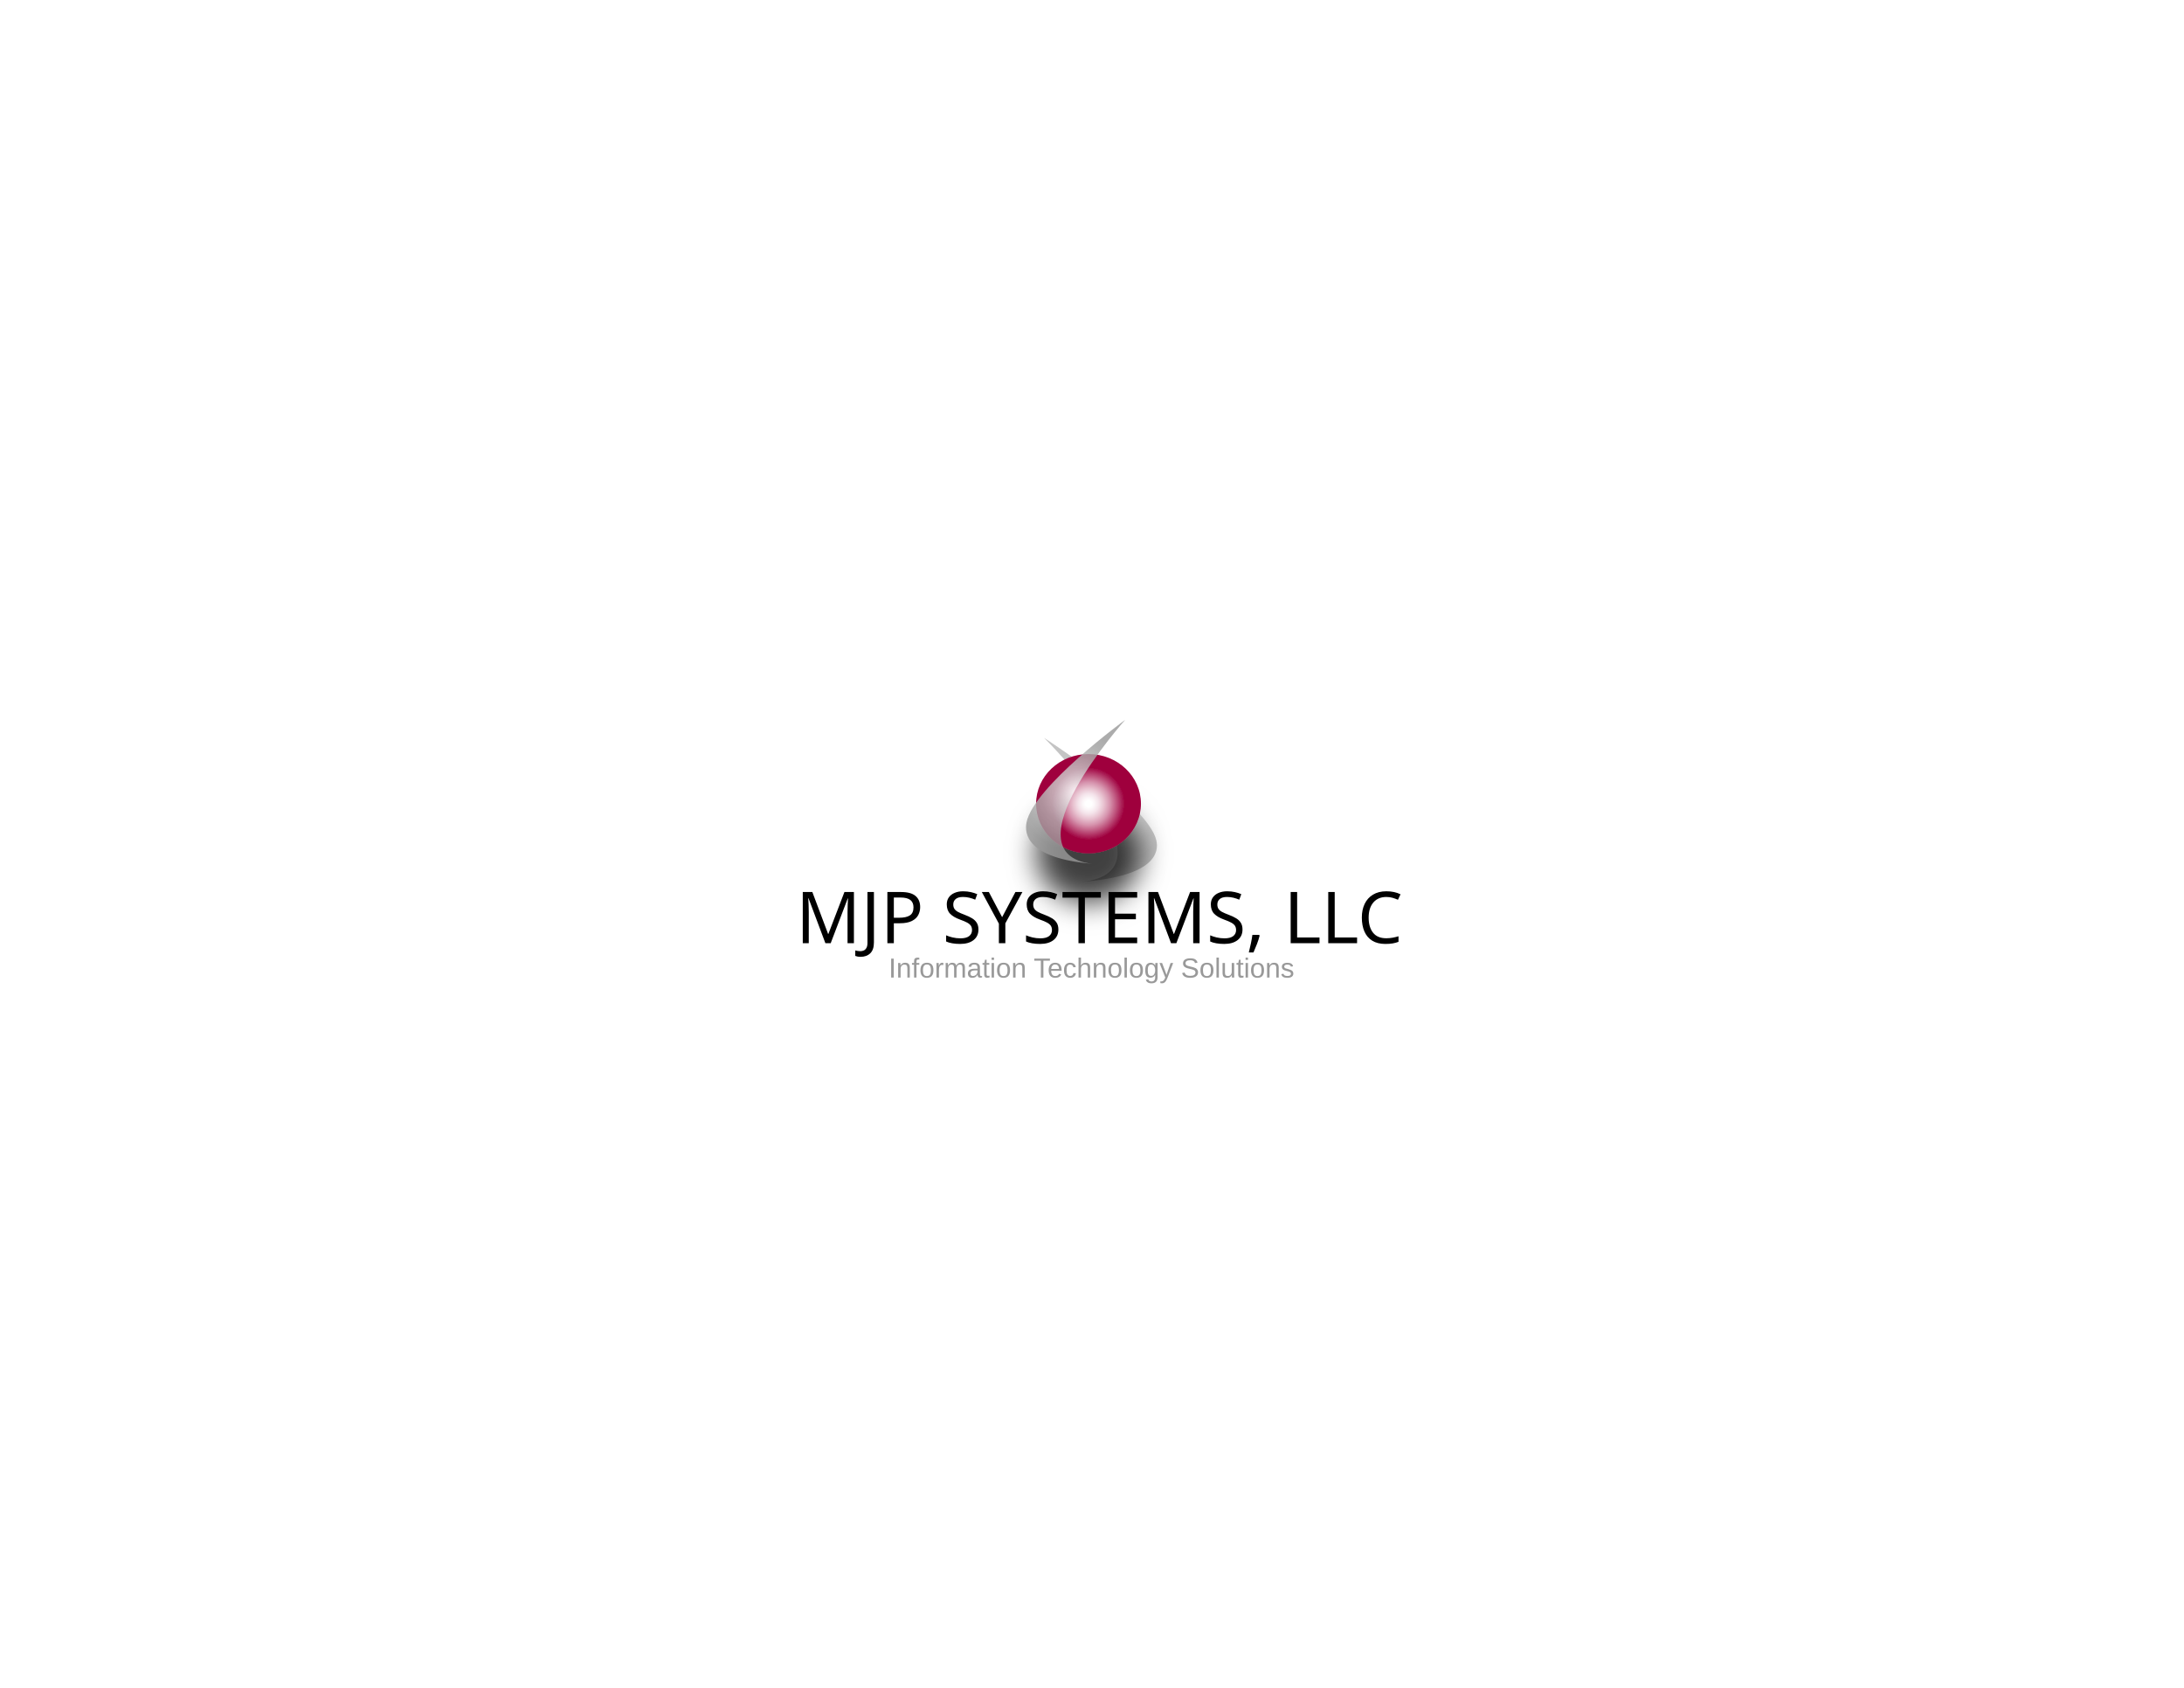
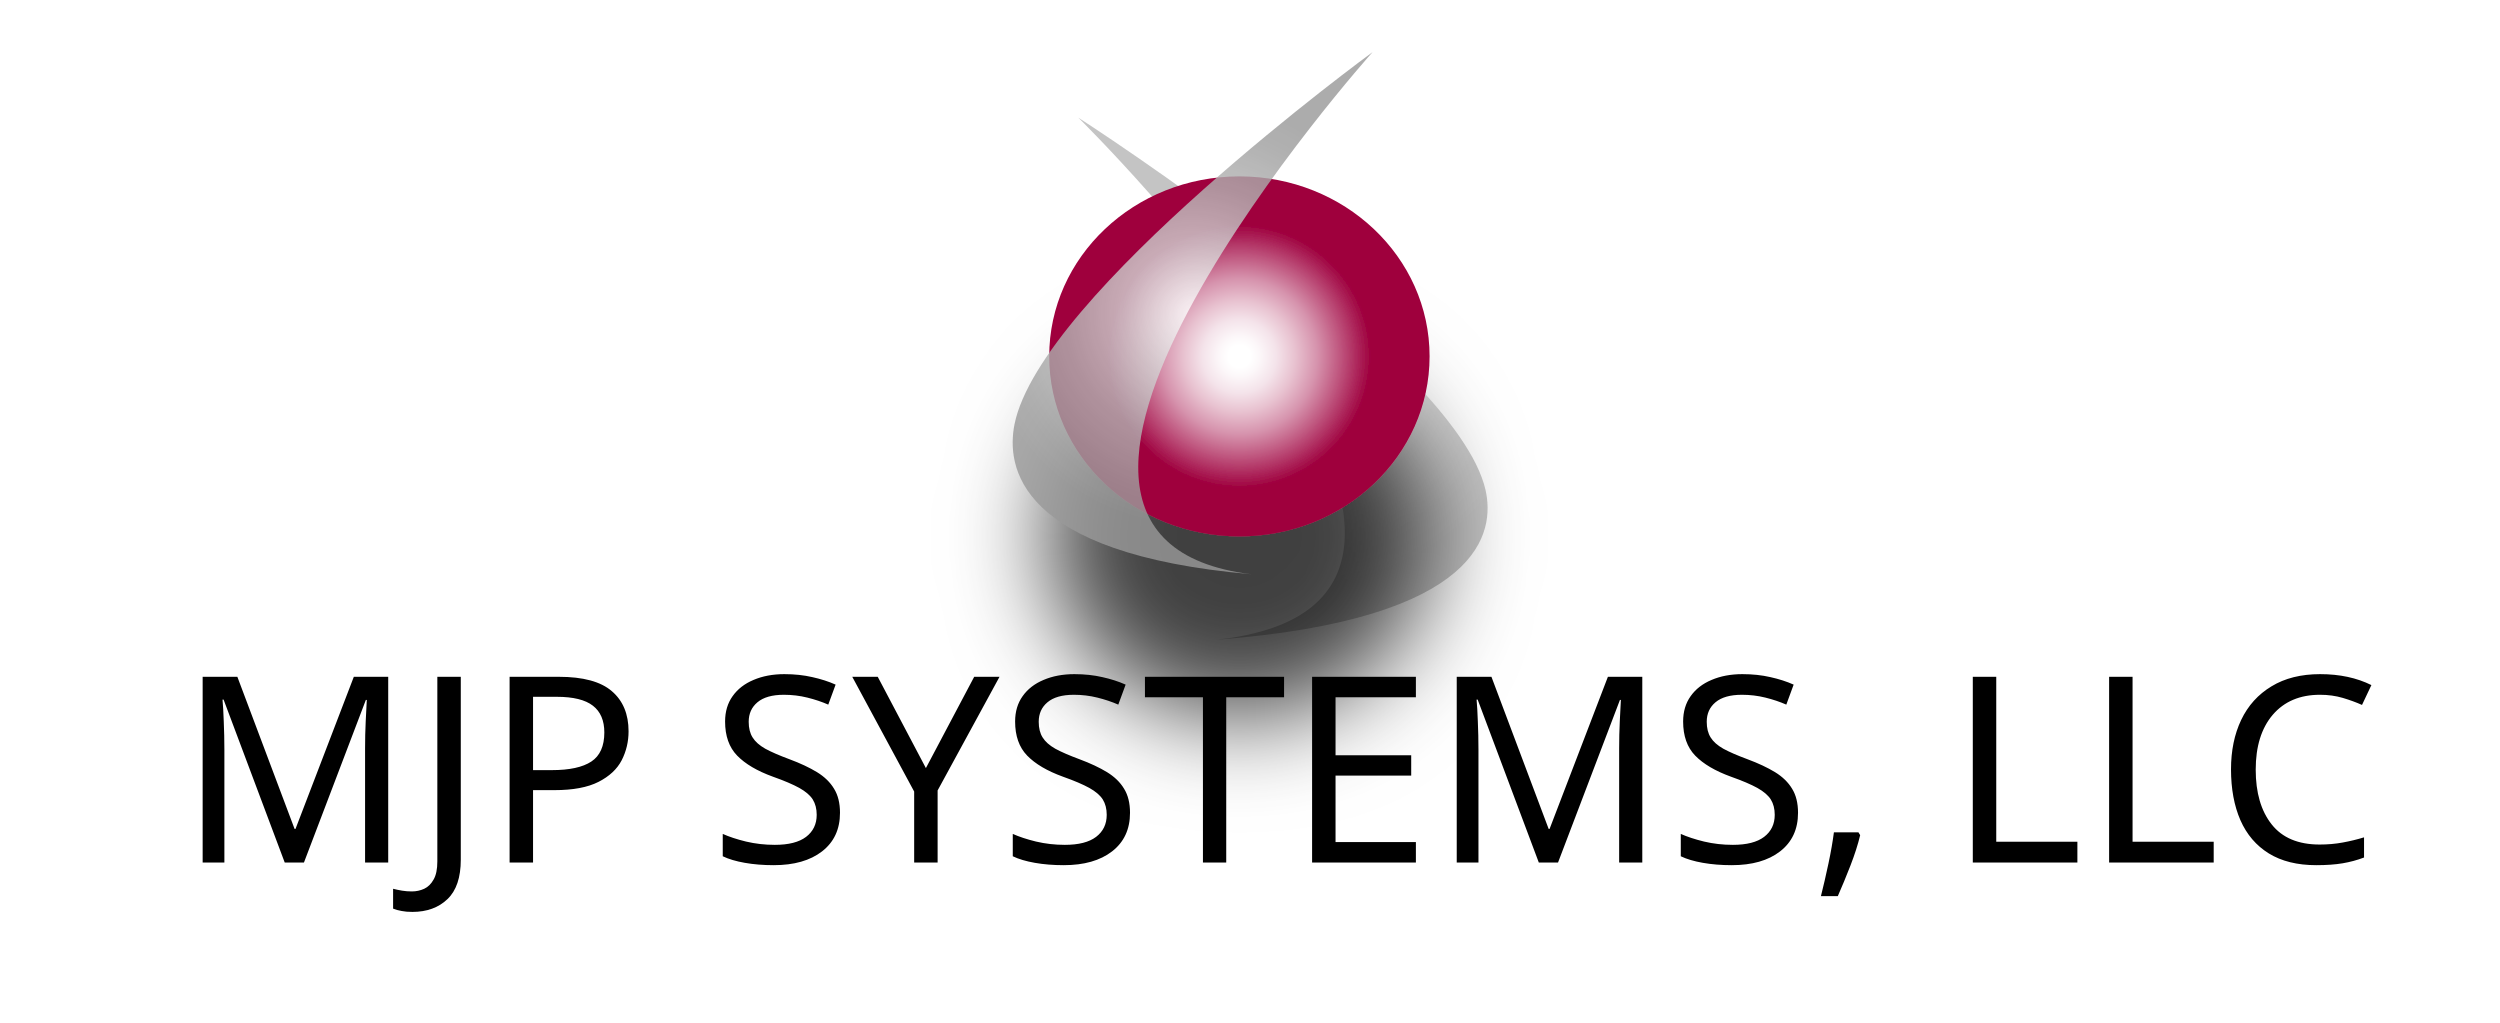
- <svg xmlns="http://www.w3.org/2000/svg" id="Layer_1" data-name="Layer 1" viewBox="0 0 792 612">
+ <svg xmlns="http://www.w3.org/2000/svg" id="uuid-71108ae7-ff26-47a4-bf20-598d9a94efc4" viewBox="0 0 249.88 102.21">
  <defs>
-     <style>
-       .cls-1 {
-         opacity: .81;
-       }
- 
-       .cls-2 {
-         fill: url(#radial-gradient-2);
-         filter: url(#drop-shadow-1);
-       }
- 
-       .cls-3 {
-         opacity: .58;
-       }
- 
-       .cls-4 {
-         fill: url(#radial-gradient);
-       }
- 
-       .cls-5 {
-         fill: #999;
-         font-family: ArialMT, Arial;
-         font-size: 10px;
-       }
- 
-       .cls-6 {
-         letter-spacing: -.11em;
-       }
- 
-       .cls-7 {
-         fill: none;
-       }
- 
-       .cls-8 {
-         fill: url(#radial-gradient-3);
-       }
- 
-       .cls-9 {
-         font-family: EurostileRegular, Eurostile;
-         font-size: 26px;
-         letter-spacing: 0em;
-       }
- 
-       .cls-10 {
-         letter-spacing: -.02em;
-       }
-     </style>
-     <radialGradient id="radial-gradient" cx="-95.55" cy="293.64" fx="-95.55" fy="293.64" r="22.41" gradientTransform="translate(290.43) rotate(-180) scale(1.14 -1)" gradientUnits="userSpaceOnUse">
+     <radialGradient id="uuid-b7636f79-b74c-4dfd-8e6f-872c4bf86f97" cx="-366.41" cy="37.85" fx="-366.41" fy="37.85" r="22.41" gradientTransform="translate(-288.49) rotate(-180) scale(1.14 -1)" gradientUnits="userSpaceOnUse">
      <stop offset="0" stop-color="#fff" />
      <stop offset=".28" stop-color="#d6d6d6" />
      <stop offset=".56" stop-color="#b4b4b4" />
      <stop offset=".8" stop-color="#a0a0a0" />
      <stop offset=".95" stop-color="#999" />
    </radialGradient>
-     <radialGradient id="radial-gradient-2" cx="394.74" cy="291.41" fx="394.74" fy="291.41" r="18.51" gradientUnits="userSpaceOnUse">
+     <radialGradient id="uuid-5c571902-bdf3-48b0-a60c-0ff12e5300d4" cx="123.88" cy="35.62" fx="123.88" fy="35.62" r="18.51" gradientUnits="userSpaceOnUse">
      <stop offset=".06" stop-color="#fff" />
      <stop offset=".11" stop-color="#fcf7f9" />
      <stop offset=".2" stop-color="#f4e3ea" />
      <stop offset=".3" stop-color="#e8c2d0" />
      <stop offset=".42" stop-color="#d693ad" />
      <stop offset=".54" stop-color="#c05880" />
      <stop offset=".68" stop-color="#a5114b" />
      <stop offset=".71" stop-color="#9f003e" />
    </radialGradient>
-     <filter id="drop-shadow-1" filterUnits="userSpaceOnUse">
+     <filter id="uuid-1c5a39bb-56c7-4aa9-8169-82fc16270eb1" filterUnits="userSpaceOnUse">
      <feOffset dx="0" dy="18" />
-       <feGaussianBlur result="blur" stdDeviation="5" />
+       <feGaussianBlur result="uuid-0f8bdf7d-a078-4540-99d6-064d9ac7561a" stdDeviation="5" />
      <feFlood flood-color="#000" flood-opacity=".75" />
-       <feComposite in2="blur" operator="in" />
+       <feComposite in2="uuid-0f8bdf7d-a078-4540-99d6-064d9ac7561a" operator="in" />
      <feComposite in="SourceGraphic" />
    </filter>
-     <radialGradient id="radial-gradient-3" cx="390.07" cy="287.09" fx="390.07" fy="287.09" r="22.41" gradientUnits="userSpaceOnUse">
+     <radialGradient id="uuid-1760e055-76b9-4360-ba39-f99d3e46eda9" cx="119.2" cy="31.3" fx="119.2" fy="31.3" r="22.41" gradientUnits="userSpaceOnUse">
      <stop offset="0" stop-color="#fff" />
      <stop offset=".28" stop-color="#d6d6d6" />
      <stop offset=".56" stop-color="#b4b4b4" />
      <stop offset=".8" stop-color="#a0a0a0" />
      <stop offset=".95" stop-color="#999" />
    </radialGradient>
  </defs>
-   <rect class="cls-7" x="270.86" y="255.79" width="249.88" height="102.21" />
-   <text class="cls-9" transform="translate(288.6 342)">
+   <rect width="249.88" height="102.21" style="fill:none;" />
+   <text transform="translate(17.74 86.21)" style="font-family:EurostileRegular, Eurostile; font-size:26px; letter-spacing:0em;">
    <tspan x="0" y="0">MJP SYSTEMS, LLC</tspan>
  </text>
-   <text class="cls-5" transform="translate(322.24 354.46)">
-     <tspan x="0" y="0">Information</tspan>
-     <tspan class="cls-10" x="50.02" y="0" />
-     <tspan class="cls-6" x="52.62" y="0">T</tspan>
-     <tspan x="57.62" y="0">echnology Solutions</tspan>
-   </text>
  <g>
-     <g class="cls-3">
-       <path class="cls-4" d="M392.38,319.74c26.83-2.05,27.89-10.89,26.96-14.98-2.95-12.97-40.7-37.21-40.7-37.21,0,0,49.32,48.43,13.74,52.19Z" />
+     <g style="opacity:.58;">
+       <path d="M121.52,63.95c26.83-2.05,27.89-10.89,26.96-14.98-2.95-12.97-40.7-37.21-40.7-37.21,0,0,49.32,48.43,13.74,52.19Z" style="fill:url(#uuid-b7636f79-b74c-4dfd-8e6f-872c4bf86f97);" />
    </g>
-     <path class="cls-2" d="M413.75,291.41c0,9.94-8.51,17.99-19.01,17.99s-19.01-8.05-19.01-17.99,8.51-17.99,19.01-17.99,19.01,8.05,19.01,17.99Z" />
-     <g class="cls-1">
-       <path class="cls-8" d="M395.97,313.19c-23.59-2.05-24.52-10.89-23.71-14.98,2.59-12.97,35.79-37.21,35.79-37.21,0,0-43.36,48.43-12.08,52.19Z" />
+     <path d="M142.89,35.62c0,9.94-8.51,17.99-19.01,17.99s-19.01-8.05-19.01-17.99,8.51-17.99,19.01-17.99,19.01,8.05,19.01,17.99Z" style="fill:url(#uuid-5c571902-bdf3-48b0-a60c-0ff12e5300d4); filter:url(#uuid-1c5a39bb-56c7-4aa9-8169-82fc16270eb1);" />
+     <g style="opacity:.81;">
+       <path d="M125.11,57.4c-23.59-2.05-24.52-10.89-23.71-14.98,2.59-12.97,35.79-37.21,35.79-37.21,0,0-43.36,48.43-12.08,52.19Z" style="fill:url(#uuid-1760e055-76b9-4360-ba39-f99d3e46eda9);" />
    </g>
  </g>
</svg>
